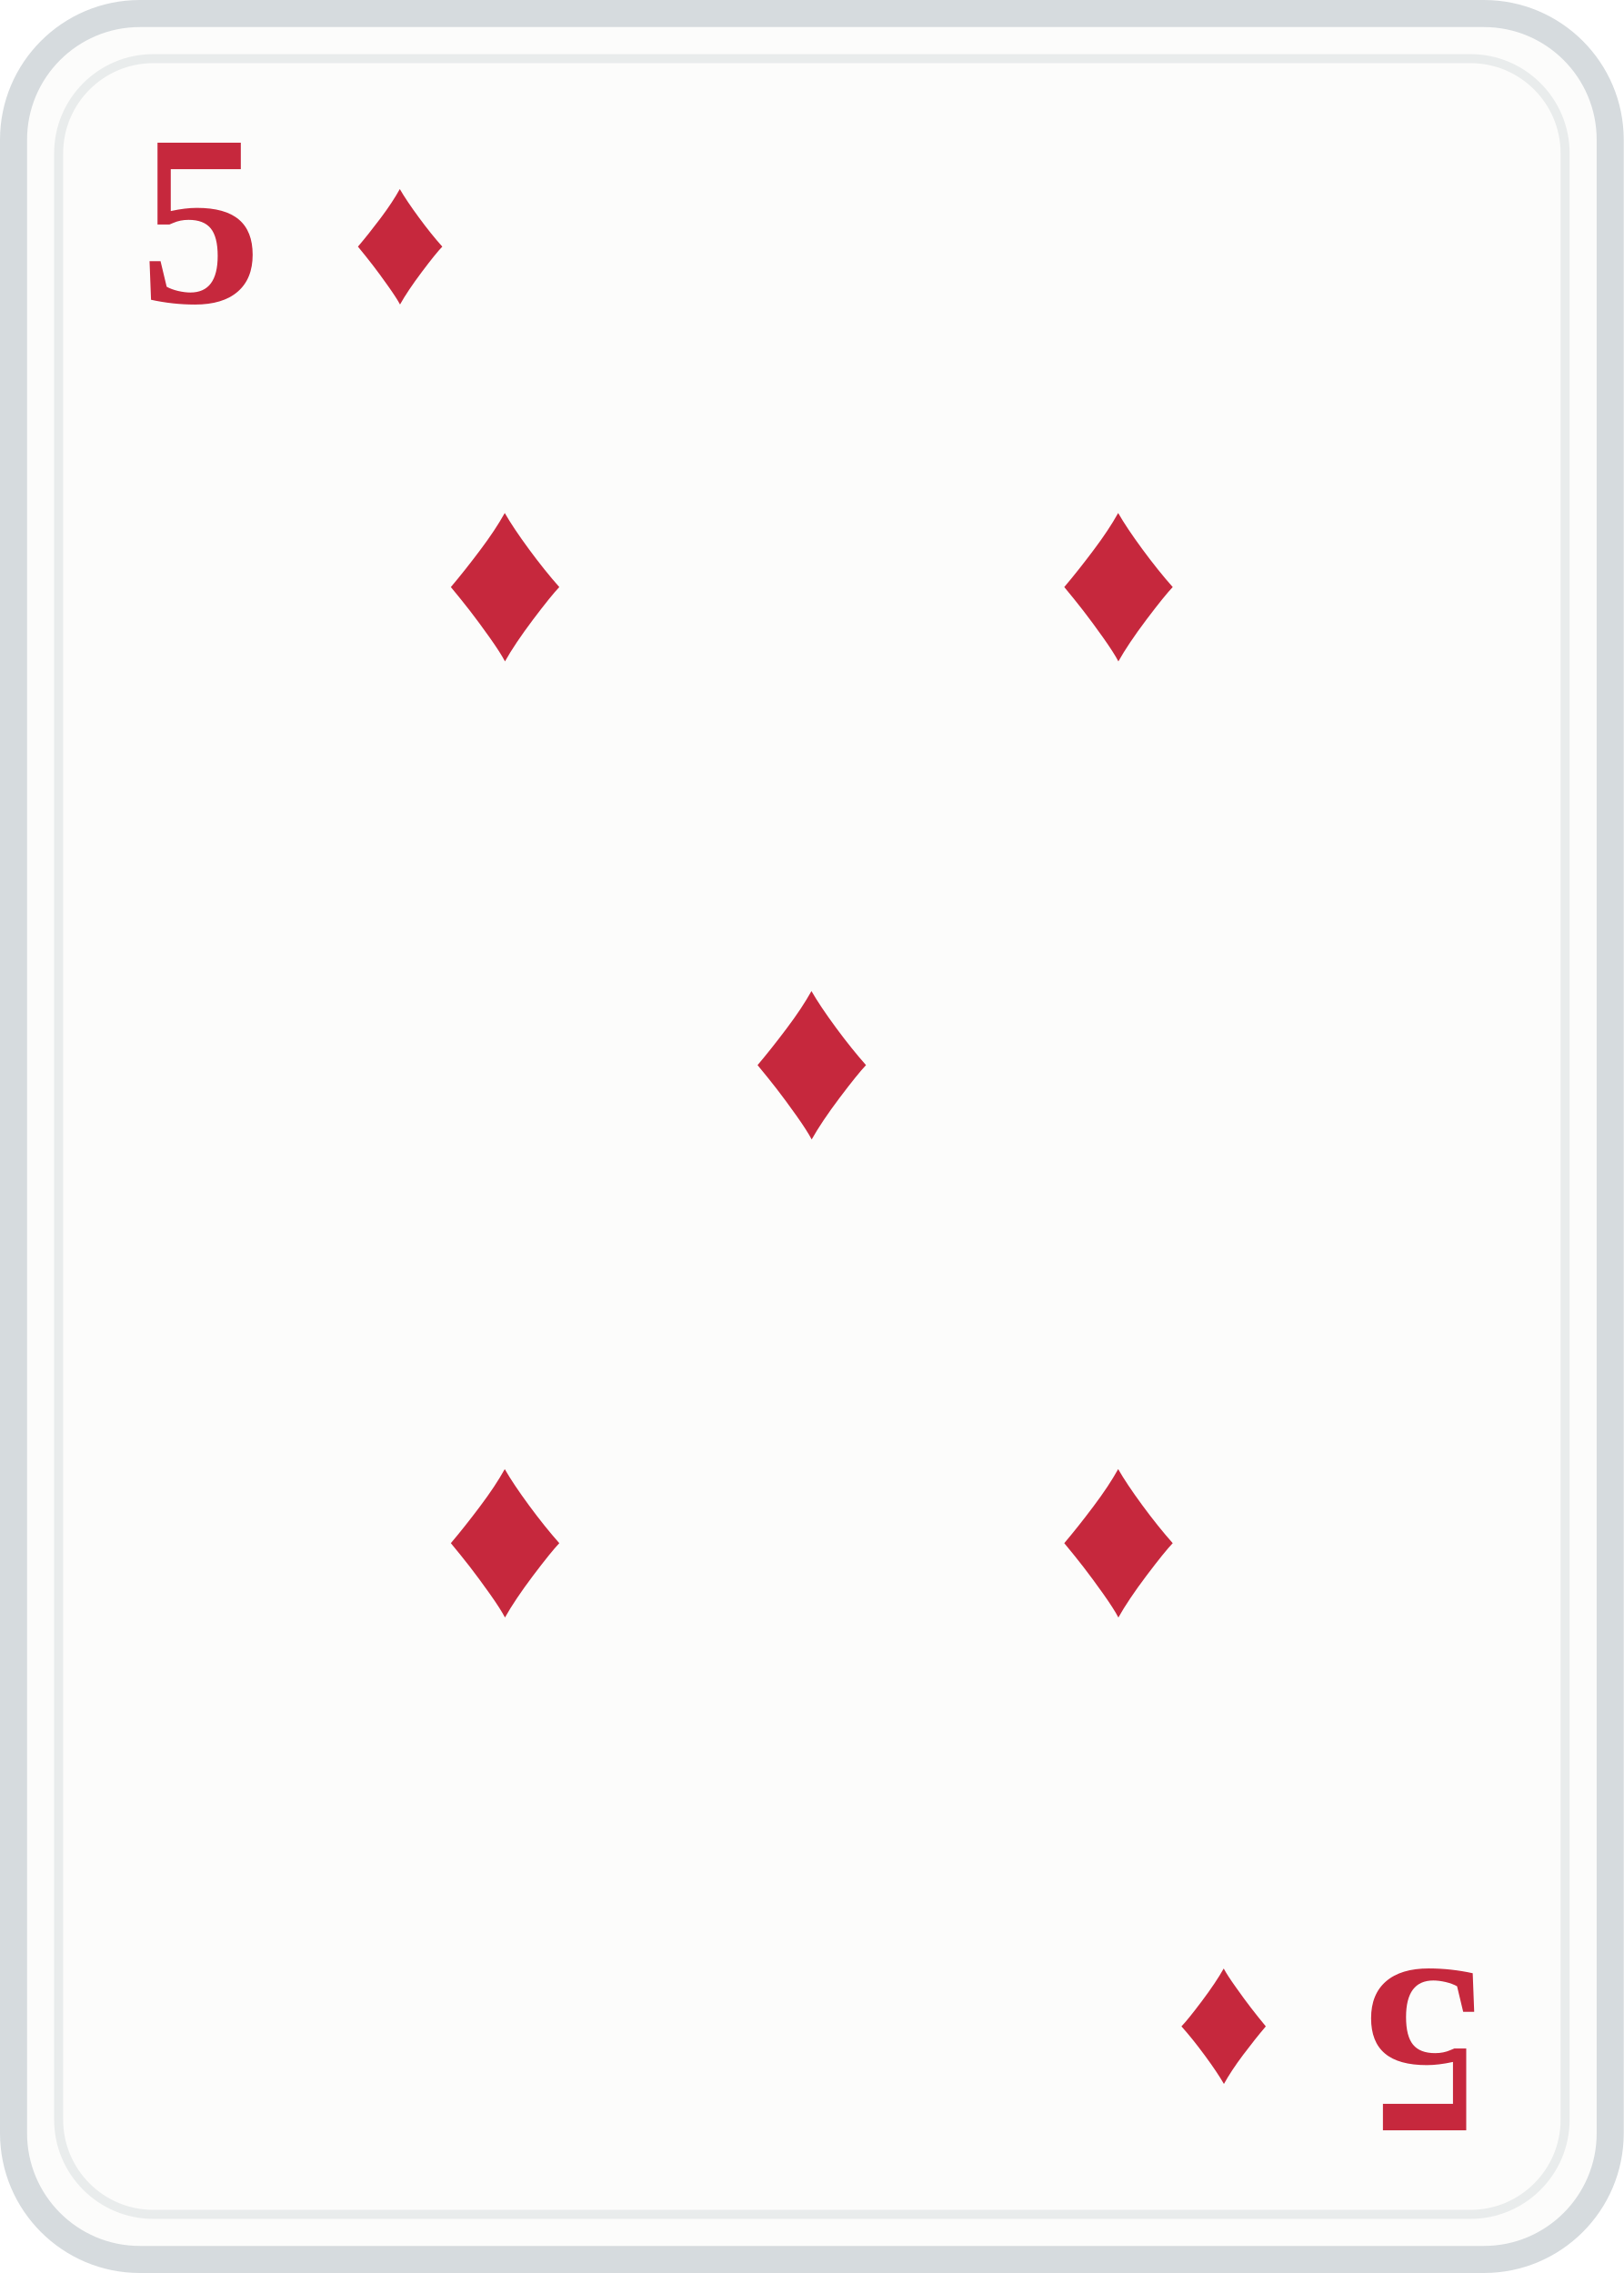
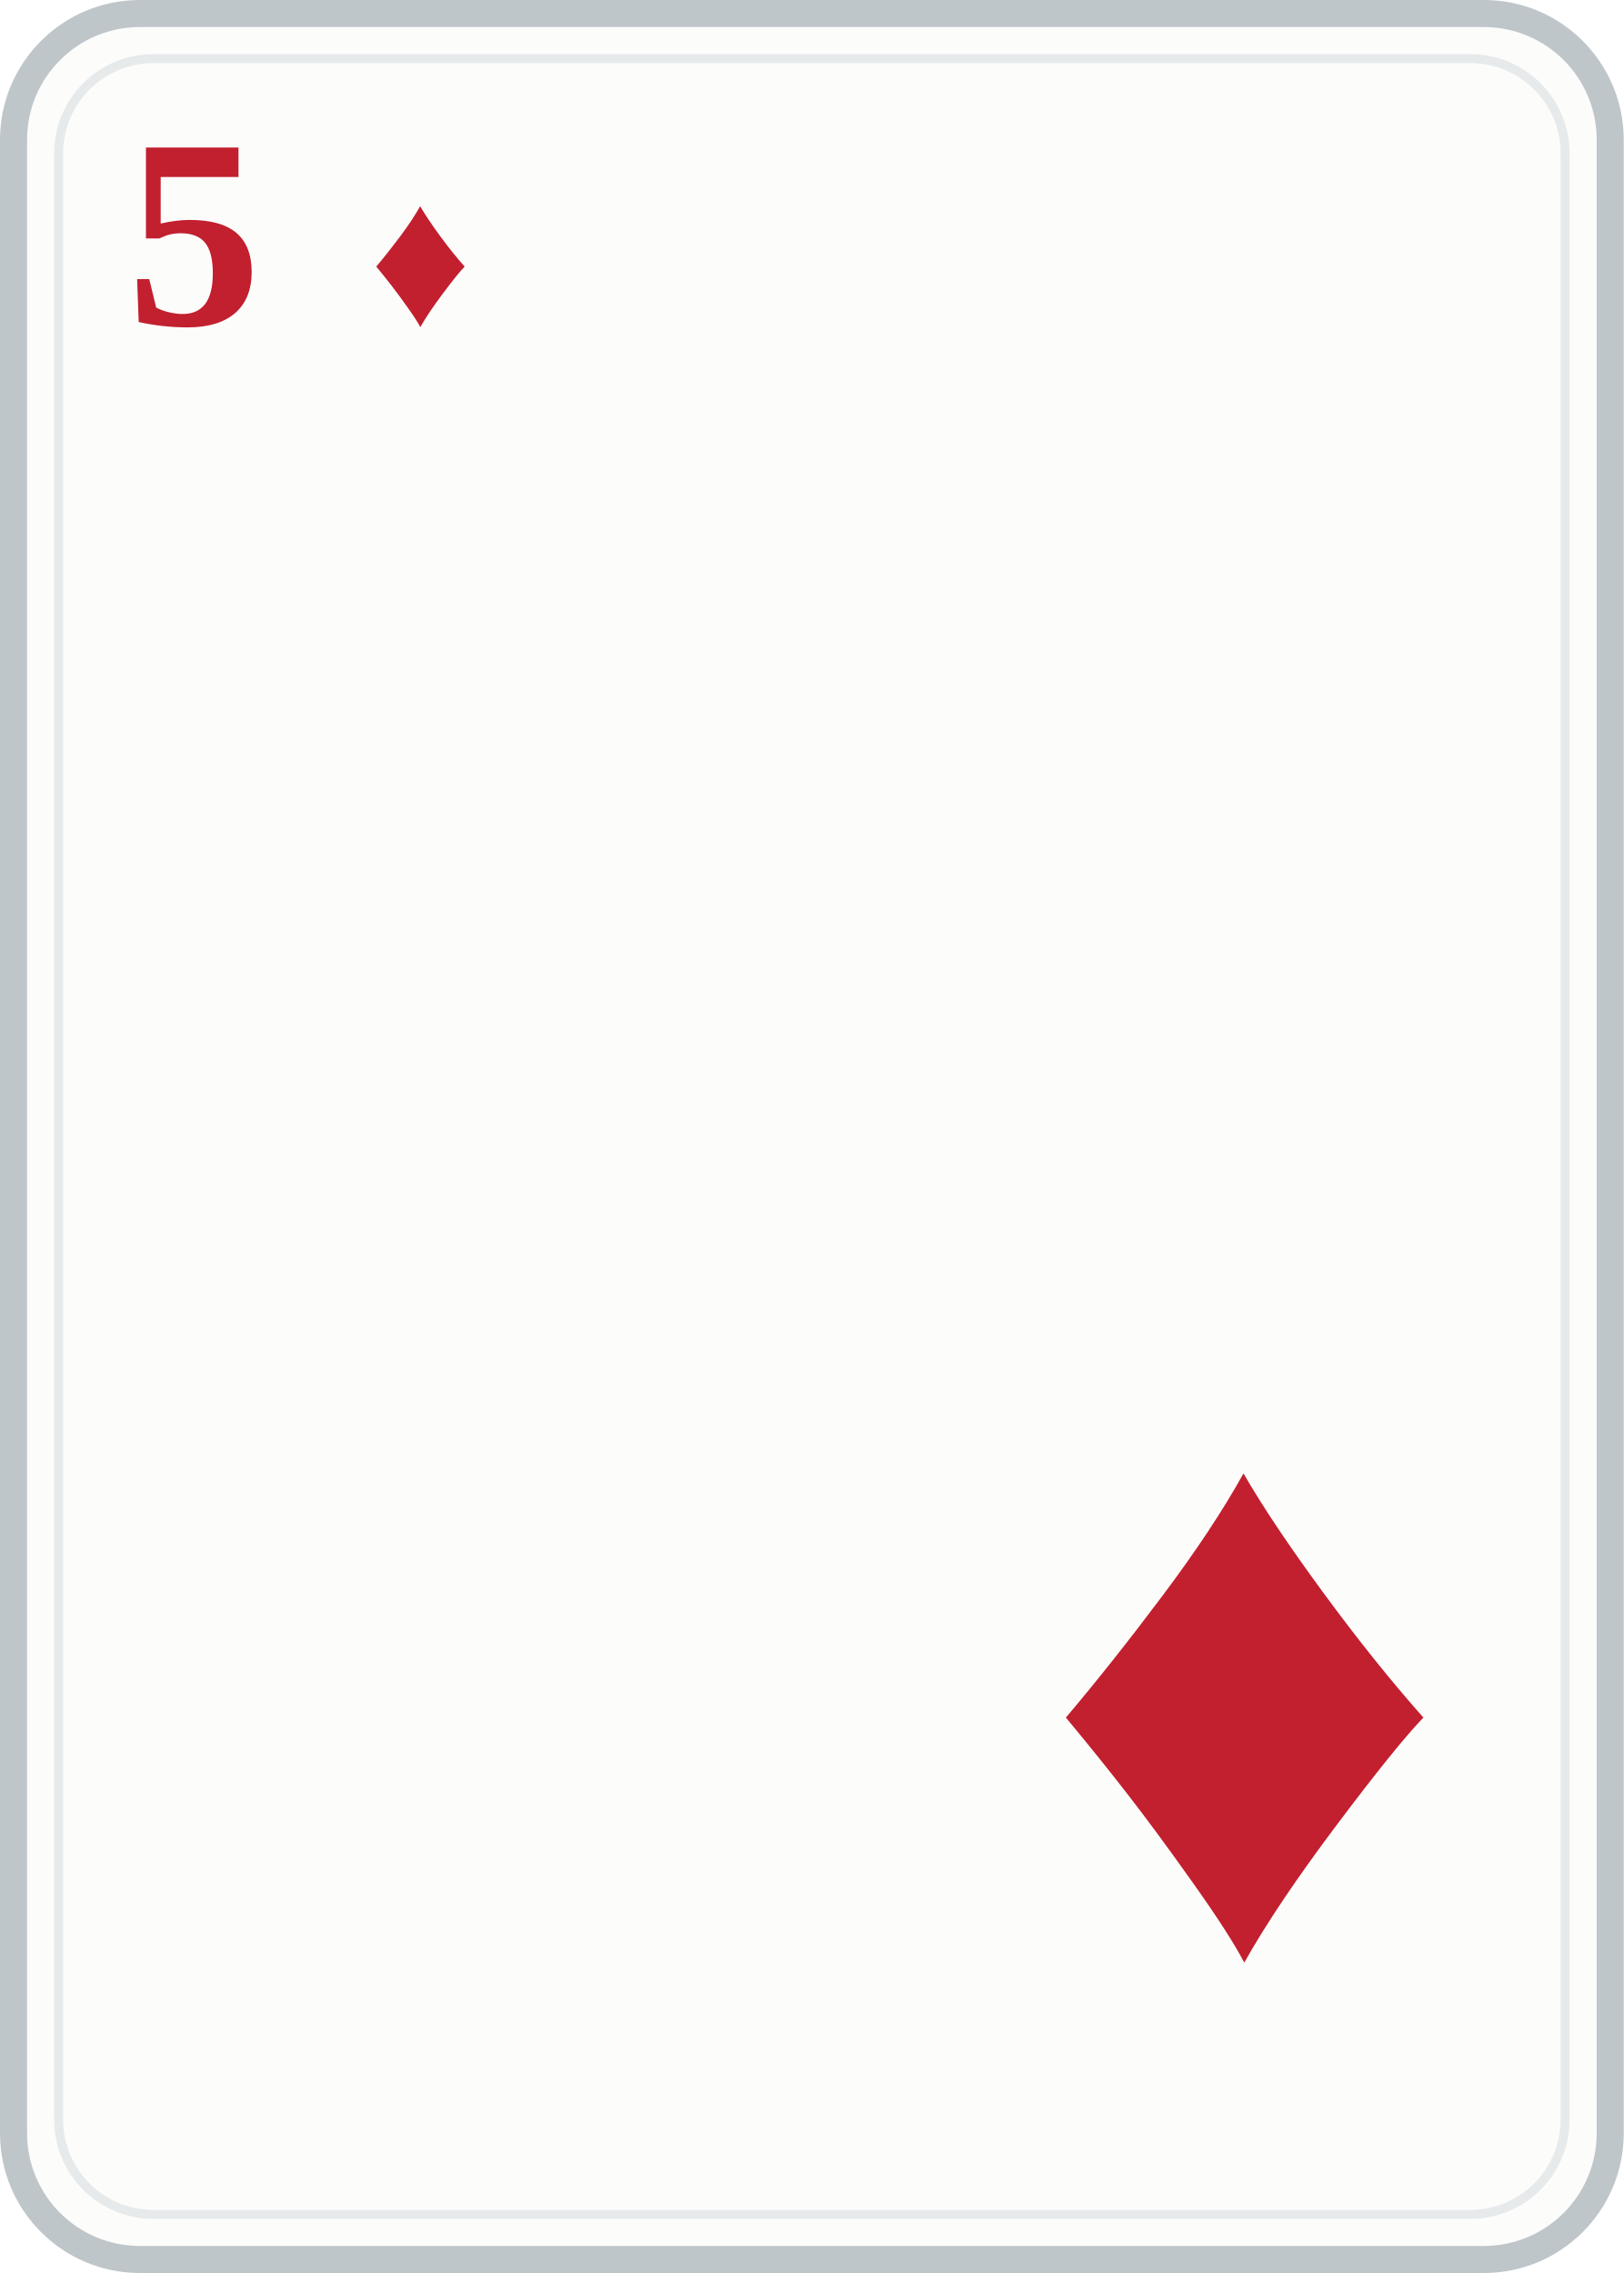
<svg xmlns="http://www.w3.org/2000/svg" width="360" height="504" viewBox="0 0 360 504" fill="none">
-   <rect x="3" y="3" width="354" height="498" rx="28" fill="#FCFCFB" stroke="#D6DBDE" stroke-width="6" />
-   <rect x="13" y="13" width="334" height="478" rx="21" stroke="#E9ECEC" stroke-width="2" />
-   <g fill="#c6283d" font-family="Georgia, 'Times New Roman', serif">
-     <text x="31" y="67" font-size="54" font-weight="700">5</text>
-     <text x="78" y="67" font-size="42" font-weight="700">♦</text>
-     <text x="112" y="146" text-anchor="middle" class="pip">♦</text>
-     <text x="248" y="146" text-anchor="middle" class="pip">♦</text>
-     <text x="180" y="252" text-anchor="middle" class="pip">♦</text>
-     <text x="112" y="358" text-anchor="middle" class="pip">♦</text>
-     <text x="248" y="358" text-anchor="middle" class="pip">♦</text>
+   <rect x="3" y="3" width="354" height="498" rx="28" fill="#FCFCFB" stroke="#BFC6CA" stroke-width="6" />
+   <rect x="13" y="13" width="334" height="478" rx="21" stroke="#E7EAEB" stroke-width="2" />
+   <g fill="#c21f2f" font-family="Georgia, 'Times New Roman', serif" font-weight="700">
+     <text x="28" y="72" font-size="60">5</text>
+     <text x="82" y="72" font-size="44">♦</text>
+     <text x="276" y="433" text-anchor="middle" font-size="178">♦</text>
  </g>
-   <g transform="rotate(180 180 252)" fill="#c6283d" font-family="Georgia, 'Times New Roman', serif">
-     <text x="31" y="67" font-size="54" font-weight="700">5</text>
-     <text x="78" y="67" font-size="42" font-weight="700">♦</text>
-   </g>
-   <style>.pip{font-size:54px;font-weight:700}.face-suit{font-size:142px;font-weight:700}</style>
</svg>
